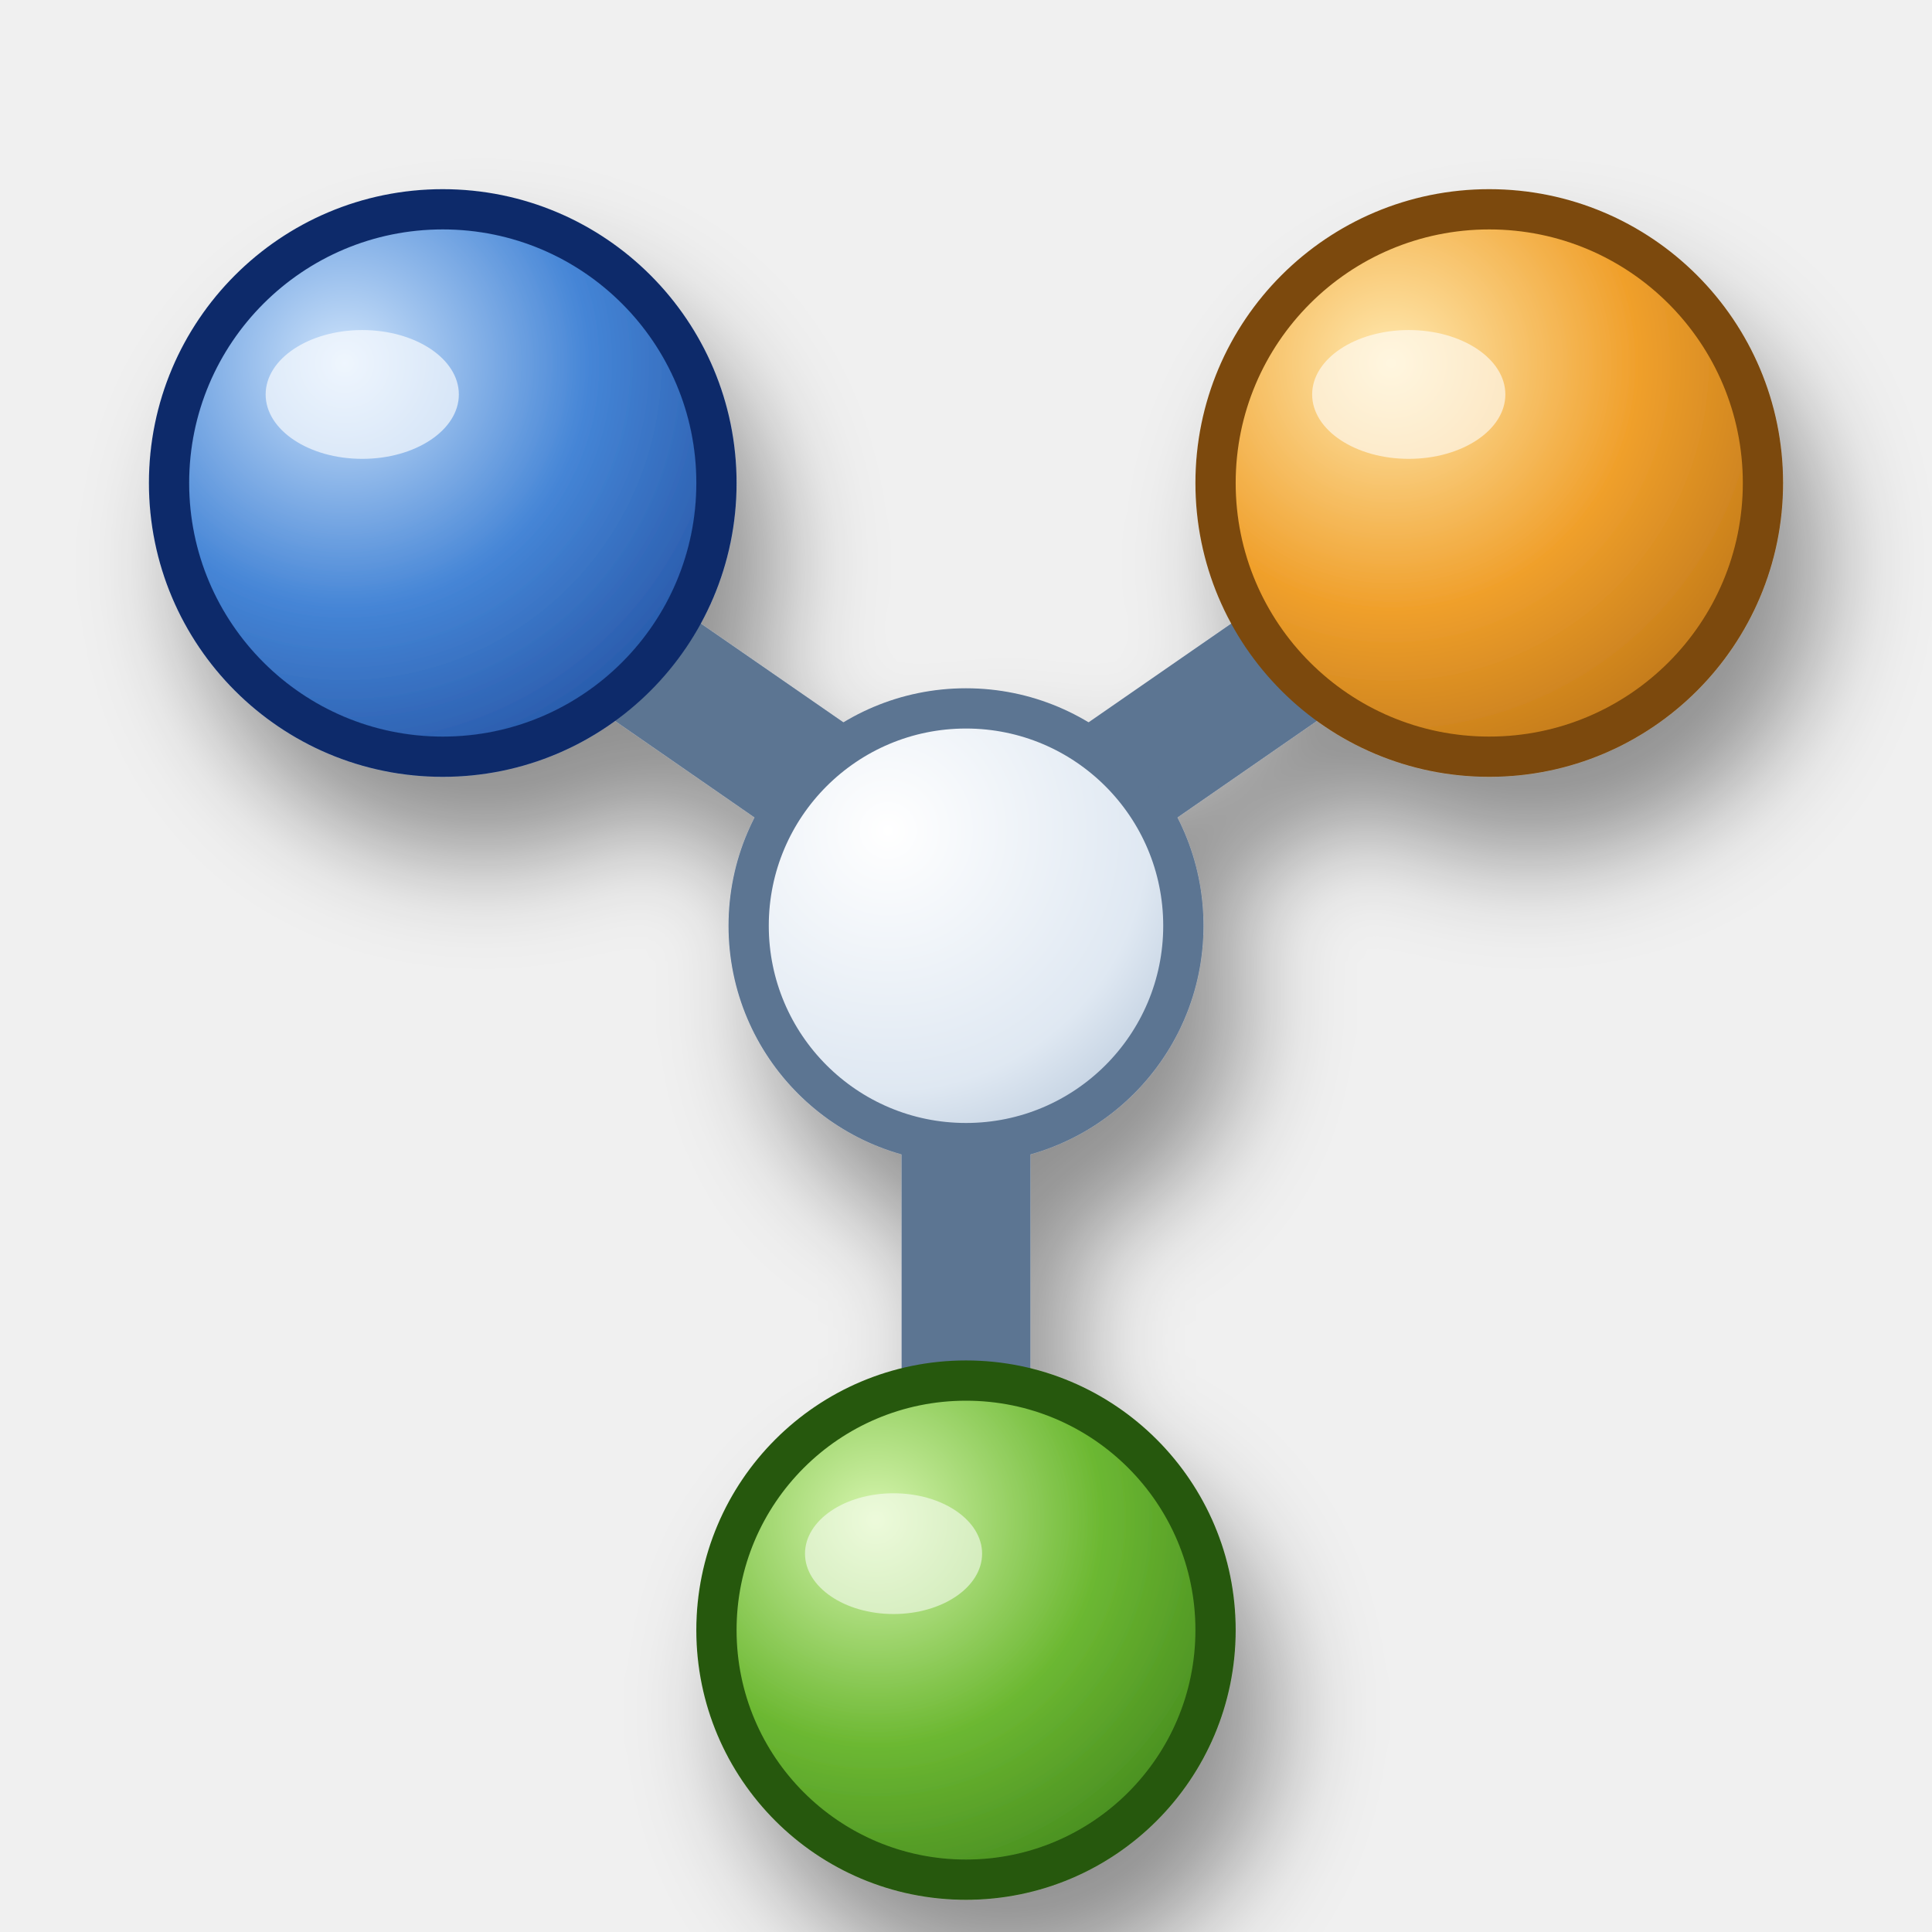
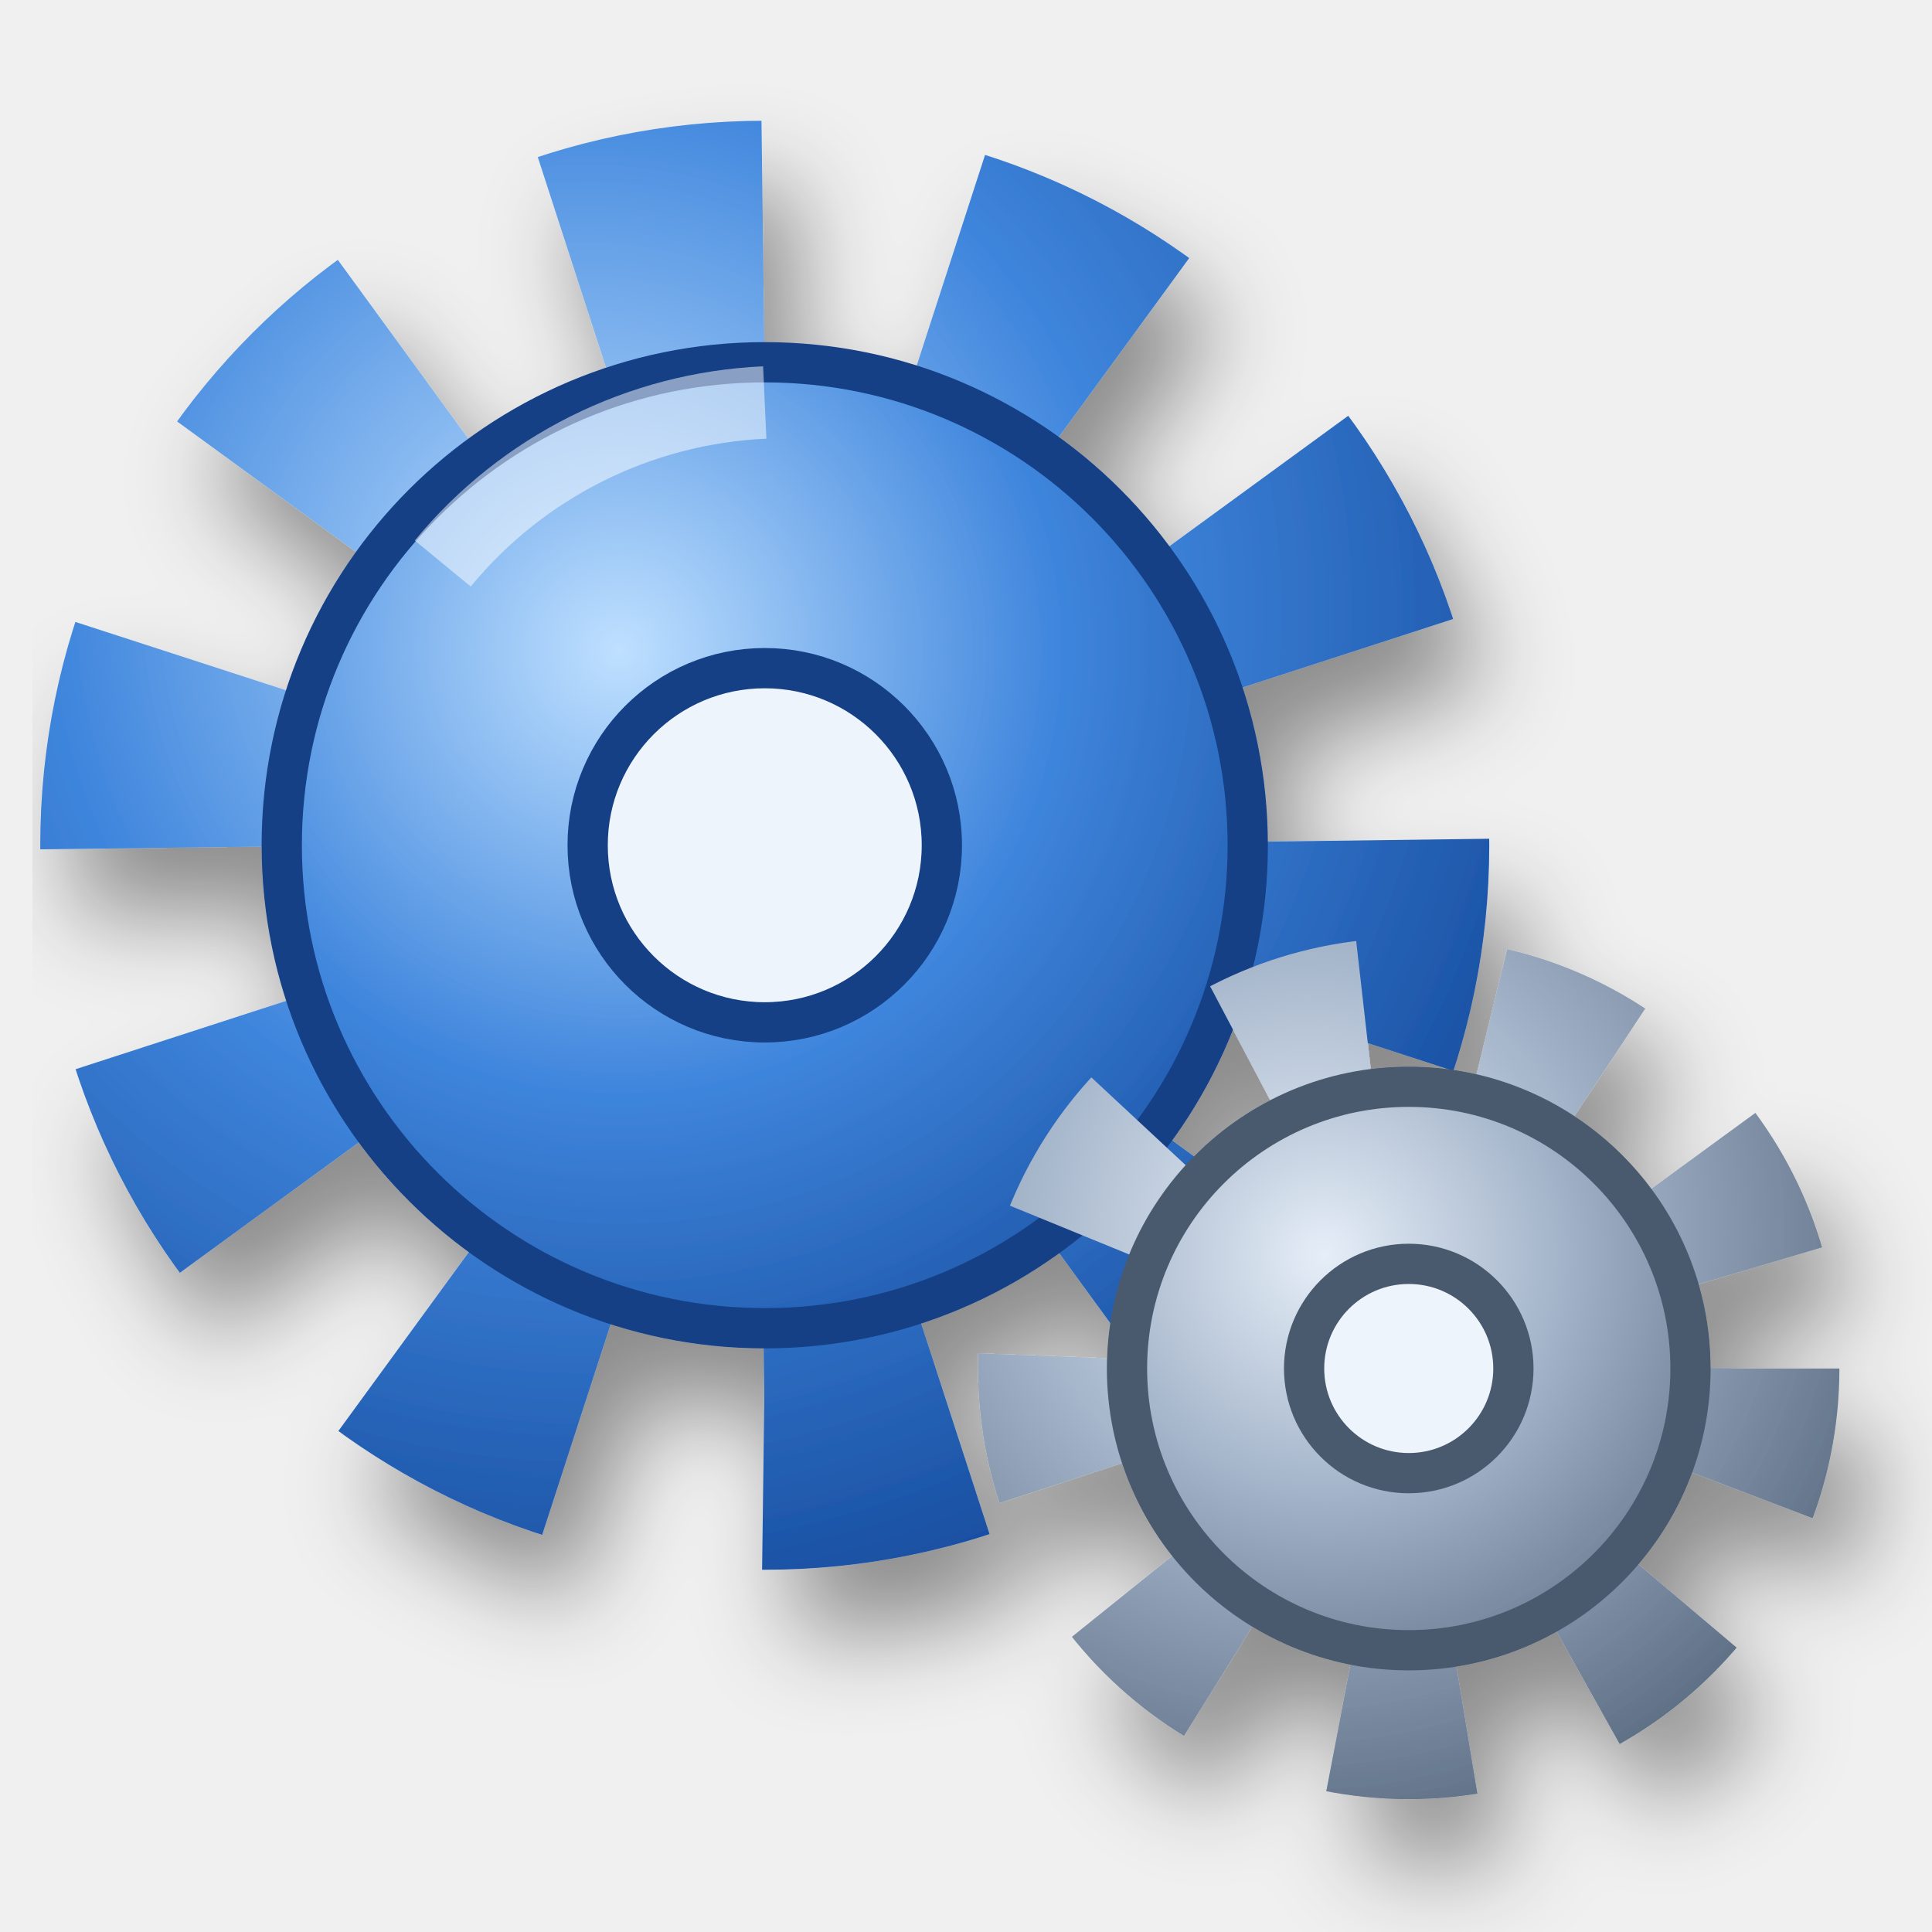
<svg xmlns="http://www.w3.org/2000/svg" viewBox="0 0 48 48">
  <defs>
-     <radialGradient id="ng" cx="0.32" cy="0.28" r="1">
-       <stop offset="0" stop-color="#d6f5ae" />
-       <stop offset="0.45" stop-color="#6cb832" />
-       <stop offset="1" stop-color="#2f7014" />
+     <radialGradient id="gearBig" cx="0.35" cy="0.3" r="0.9">
+       <stop offset="0" stop-color="#bfe0ff" />
+       <stop offset="0.5" stop-color="#3f86dd" />
+       <stop offset="1" stop-color="#154a9c" />
    </radialGradient>
-     <radialGradient id="nb" cx="0.32" cy="0.28" r="1">
-       <stop offset="0" stop-color="#cfe4fb" />
-       <stop offset="0.45" stop-color="#4585d6" />
-       <stop offset="1" stop-color="#153c8c" />
+     <radialGradient id="gearSmall" cx="0.35" cy="0.3" r="0.9">
+       <stop offset="0" stop-color="#e6eef8" />
+       <stop offset="0.5" stop-color="#9fb0c6" />
+       <stop offset="1" stop-color="#5d6e84" />
    </radialGradient>
-     <radialGradient id="no" cx="0.32" cy="0.28" r="1">
-       <stop offset="0" stop-color="#ffe9b0" />
-       <stop offset="0.45" stop-color="#f0a02c" />
-       <stop offset="1" stop-color="#a3600d" />
-     </radialGradient>
-     <radialGradient id="nw" cx="0.32" cy="0.28" r="1">
-       <stop offset="0" stop-color="#ffffff" />
-       <stop offset="0.6" stop-color="#dfe8f2" />
-       <stop offset="1" stop-color="#9fb4cc" />
-     </radialGradient>
-     <filter id="ds" x="-20%" y="-20%" width="140%" height="140%">
-       <feDropShadow dx="1" dy="2" stdDeviation="1.3" flood-opacity="0.4" />
+     <filter id="dsS" x="-20%" y="-20%" width="140%" height="140%">
+       <feDropShadow dx="0.8" dy="1.6" stdDeviation="1.2" flood-opacity="0.42" />
    </filter>
  </defs>
-   <g filter="url(#ds)">
-     <path d="M24 40V22M24 22 11 13M24 22l13-9" fill="none" stroke="#5c7492" stroke-width="3.2" stroke-linecap="round" />
-     <circle cx="24" cy="40.5" r="6.2" fill="url(#ng)" stroke="#26580e" />
-     <circle cx="11" cy="12" r="6.8" fill="url(#nb)" stroke="#0f2c6b" />
-     <circle cx="37" cy="12" r="6.8" fill="url(#no)" stroke="#7c490a" />
-     <circle cx="24" cy="23" r="5.4" fill="url(#nw)" stroke="#5c7492" />
-     <ellipse cx="9" cy="9.8" rx="2.4" ry="1.6" fill="#ffffff" opacity="0.65" />
-     <ellipse cx="35" cy="9.8" rx="2.4" ry="1.6" fill="#ffffff" opacity="0.6" />
-     <ellipse cx="22.2" cy="38.6" rx="2.2" ry="1.5" fill="#ffffff" opacity="0.55" />
+   <g filter="url(#dsS)">
+     <g>
+       <circle cx="19" cy="21" r="14.5" fill="none" stroke="url(#gearBig)" stroke-width="7" stroke-dasharray="4.6 4.5" />
+       <circle cx="19" cy="21" r="12" fill="url(#gearBig)" stroke="#123f86" />
+       <circle cx="19" cy="21" r="4.4" fill="#eef4fc" stroke="#123f86" />
+       <path d="M11 14a11 11 0 0 1 8-4" fill="none" stroke="#ffffff" stroke-width="1.8" opacity="0.5" />
+     </g>
+     <g>
+       <circle cx="35" cy="34" r="8.5" fill="none" stroke="url(#gearSmall)" stroke-width="4.4" stroke-dasharray="3 3" />
+       <circle cx="35" cy="34" r="7" fill="url(#gearSmall)" stroke="#4a5a6e" />
+       <circle cx="35" cy="34" r="2.6" fill="#eef4fc" stroke="#4a5a6e" />
+     </g>
  </g>
</svg>
